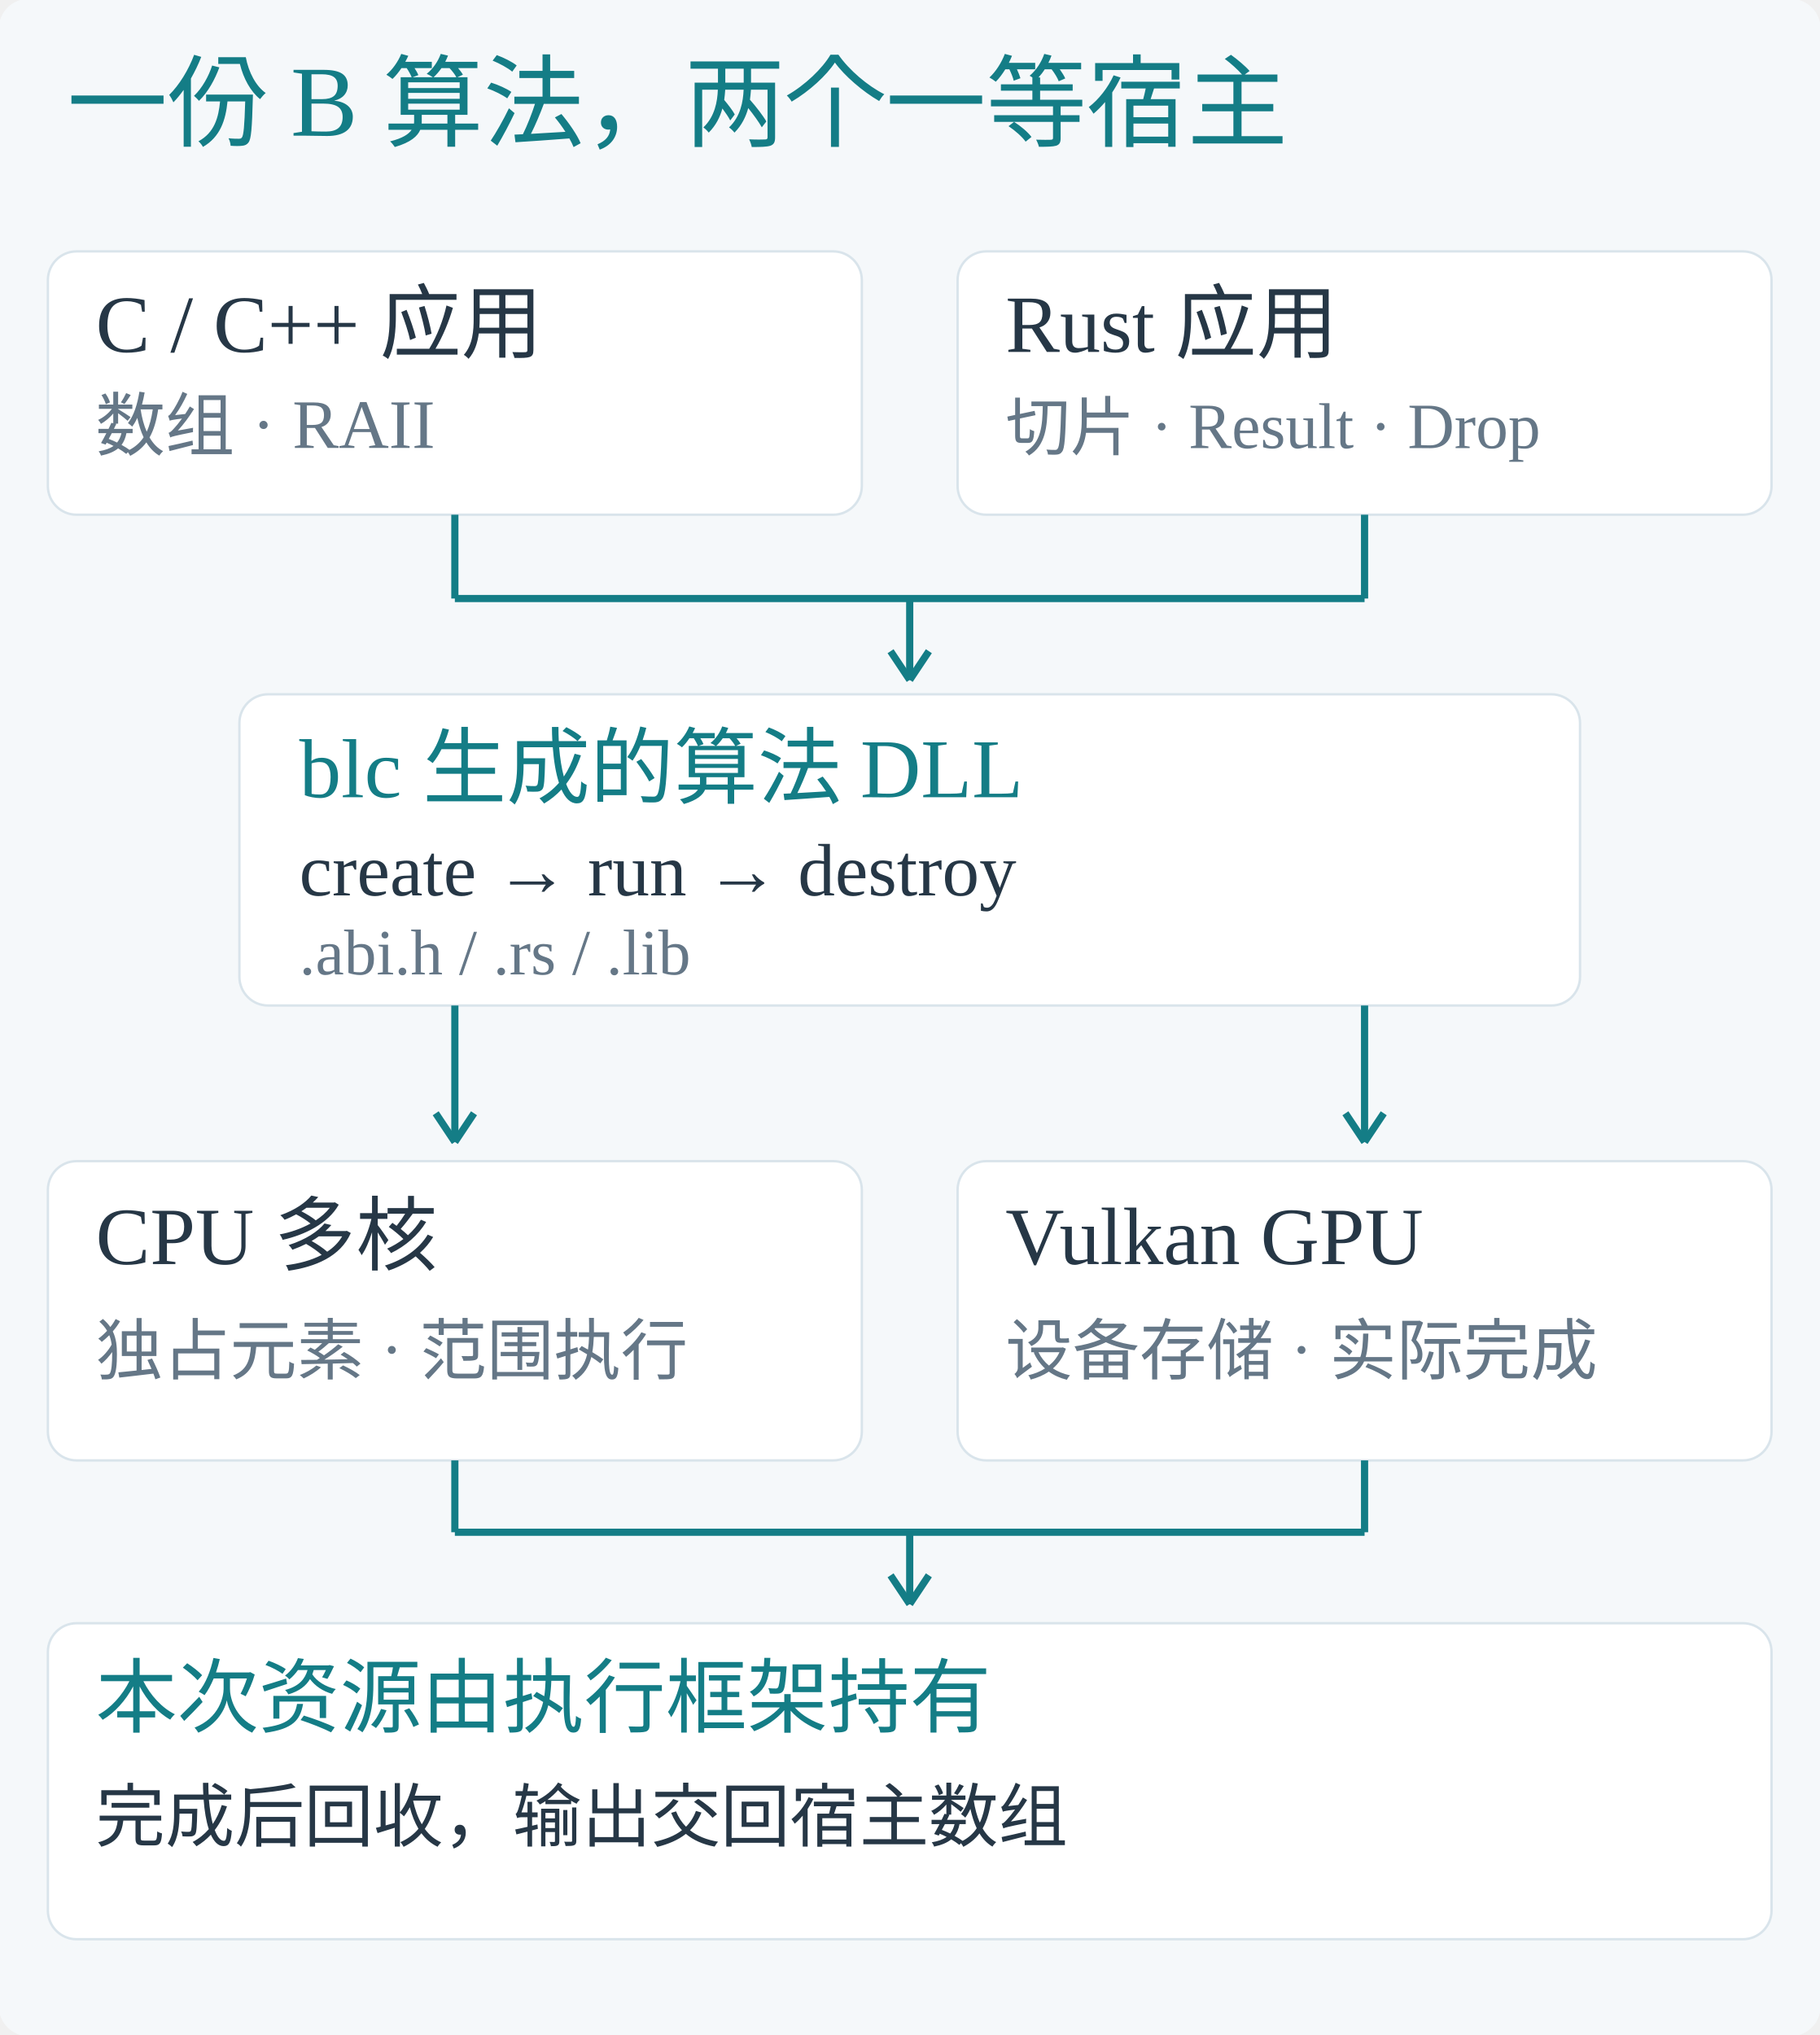
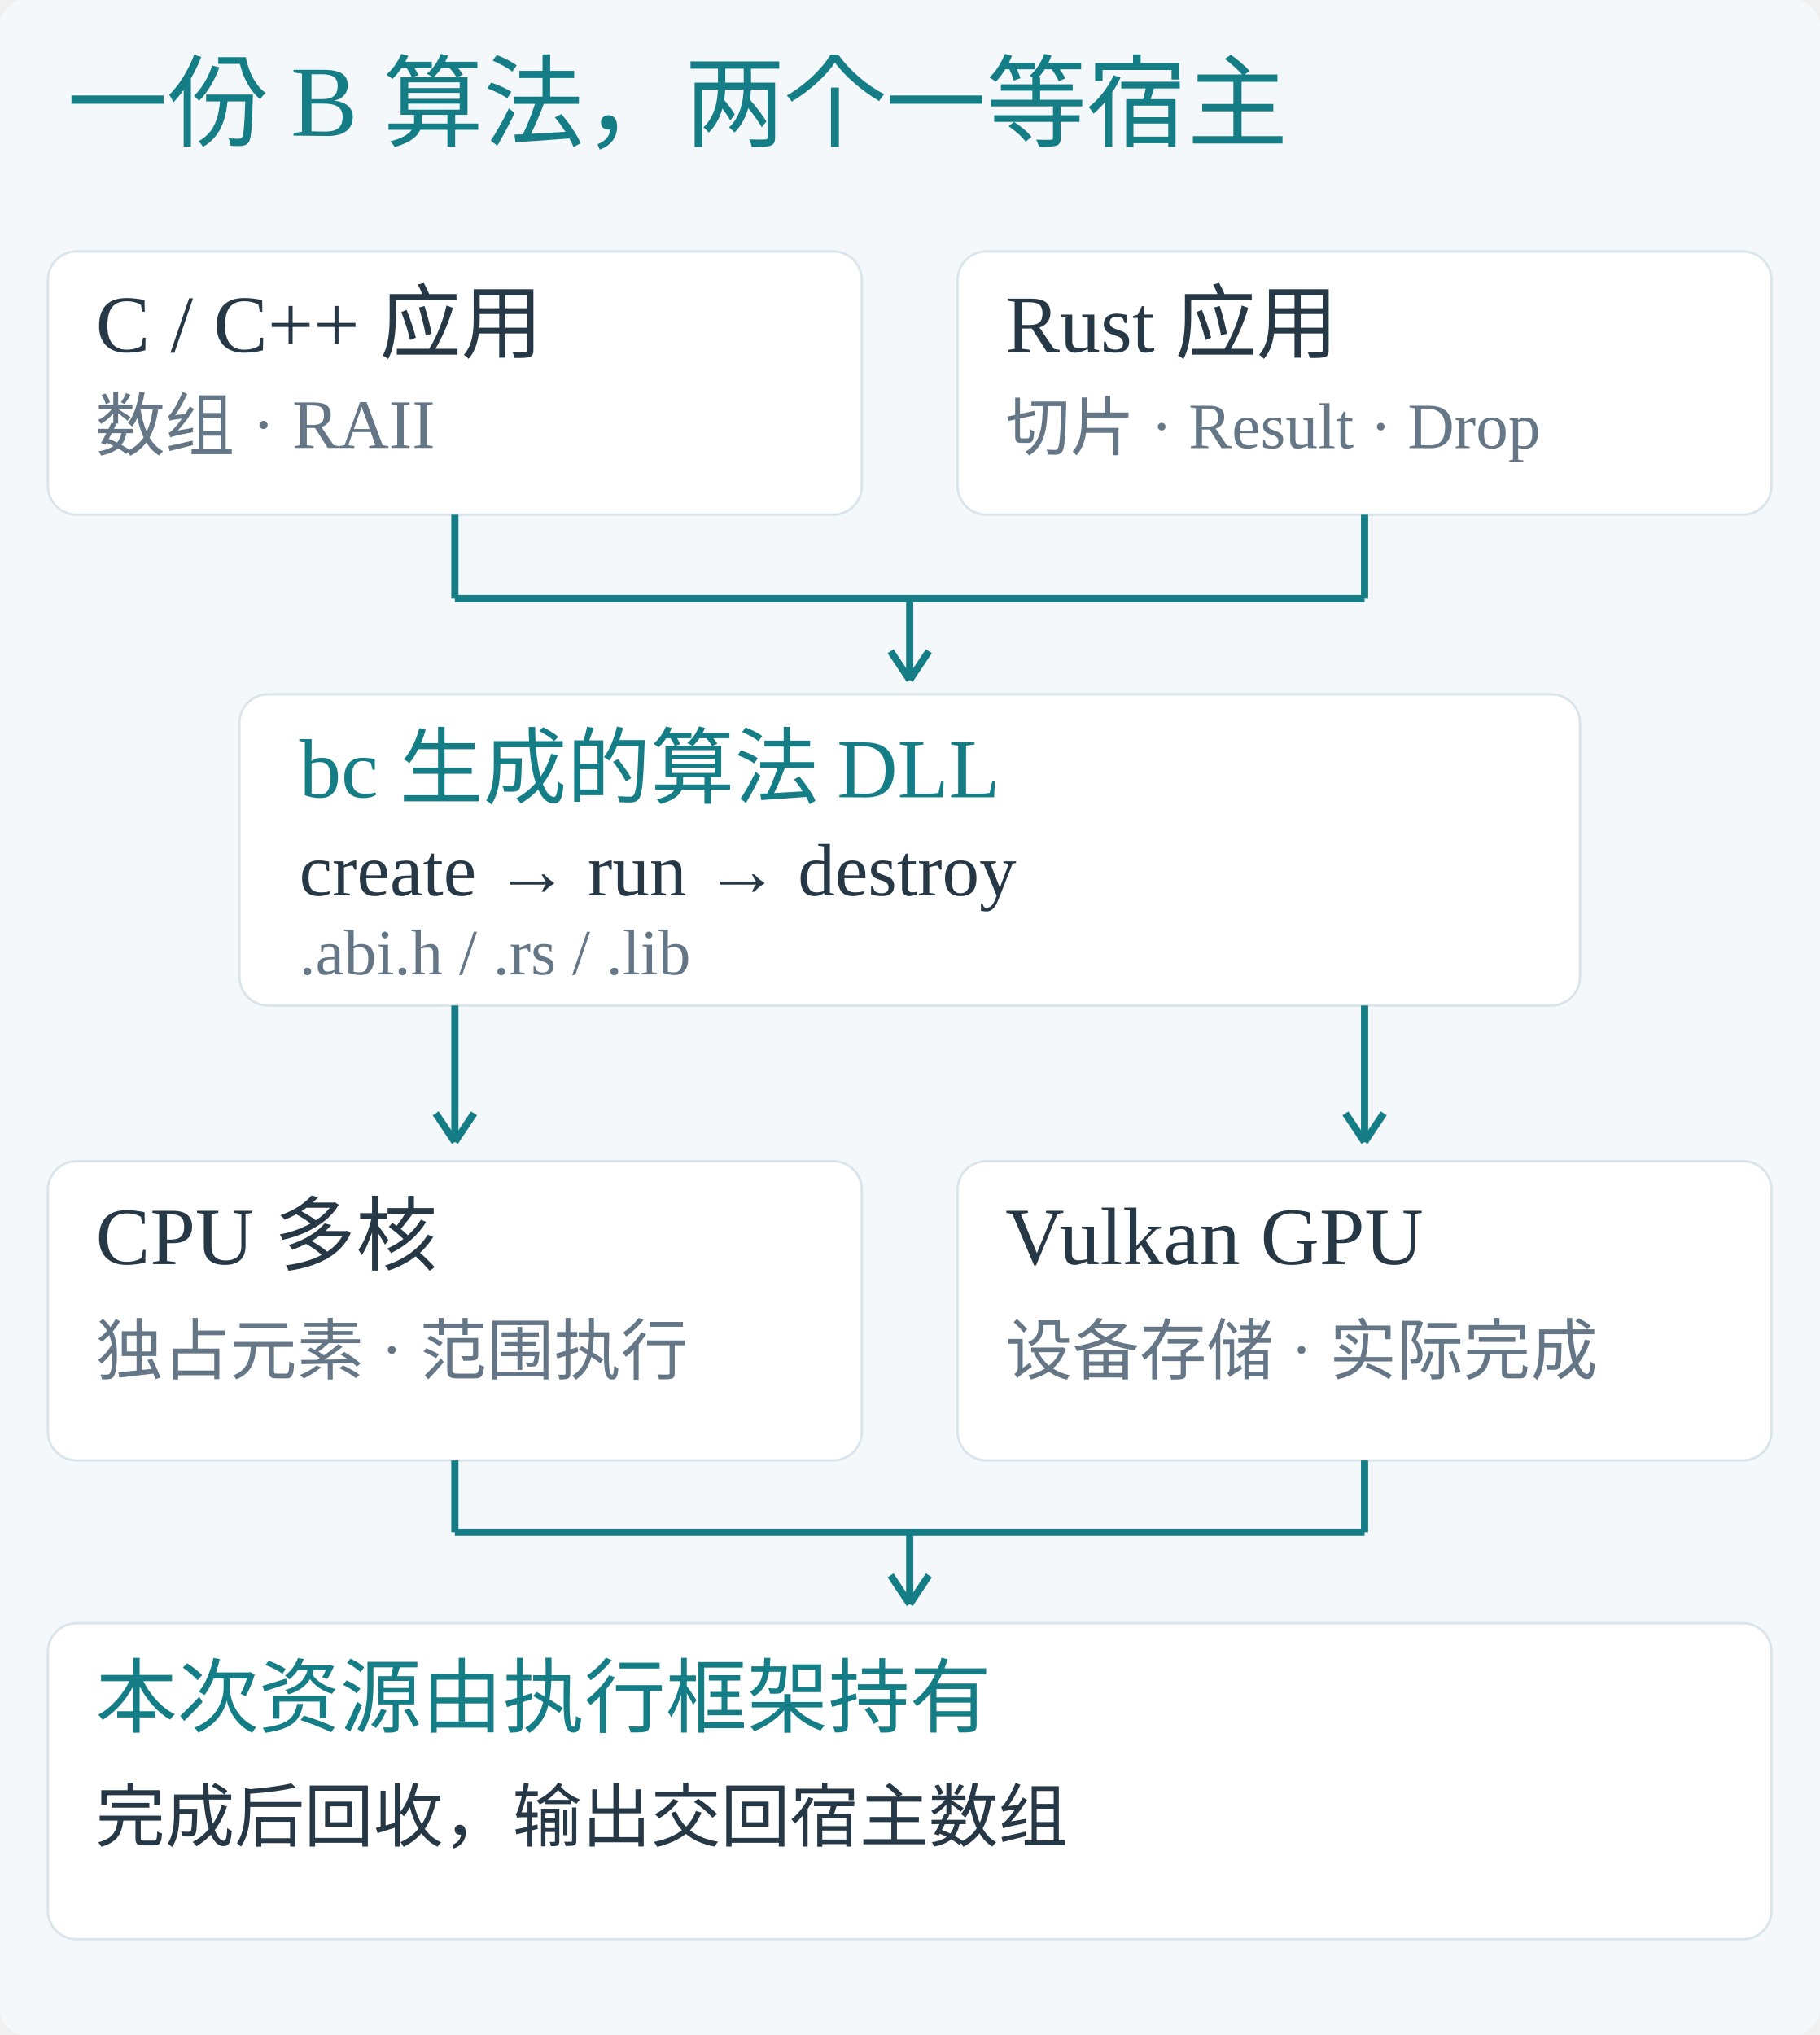
<svg xmlns="http://www.w3.org/2000/svg" width="760" height="850">
  <rect x="0" y="0" width="760" height="850" rx="12" fill="#f5f8fa" stroke="#f5f8fa" />
  <text x="28" y="58" font-size="42" fill="#147d86">一份 B 算法，两个一等宿主</text>
  <rect x="20" y="105" width="340" height="110" rx="12" fill="#ffffff" stroke="#d9e4eb" />
  <text x="40" y="147" font-size="34" fill="#263746">C / C++ 应用</text>
  <text x="40" y="188" font-size="29" fill="#657787">数组 · RAII</text>
  <rect x="400" y="105" width="340" height="110" rx="12" fill="#ffffff" stroke="#d9e4eb" />
  <text x="420" y="147" font-size="34" fill="#263746">Rust 应用</text>
  <text x="420" y="188" font-size="27" fill="#657787">切片 · Result · Drop</text>
  <line x1="190" y1="215" x2="190" y2="250" stroke="#147d86" stroke-width="3" />
  <line x1="570" y1="215" x2="570" y2="250" stroke="#147d86" stroke-width="3" />
  <line x1="190" y1="250" x2="570" y2="250" stroke="#147d86" stroke-width="3" />
  <line x1="380" y1="250" x2="380" y2="284" stroke="#147d86" stroke-width="3" />
  <line x1="372" y1="272" x2="380" y2="284" stroke="#147d86" stroke-width="3" />
  <line x1="388" y1="272" x2="380" y2="284" stroke="#147d86" stroke-width="3" />
  <rect x="100" y="290" width="560" height="130" rx="12" fill="#ffffff" stroke="#d9e4eb" />
-   <text x="125" y="333" font-size="35" fill="#147d86">blc 生成的算法 DLL</text>
+   <text x="125" y="333" font-size="35" fill="#147d86">bc 生成的算法 DLL</text>
  <text x="125" y="374" font-size="31" fill="#263746">create → run → destroy</text>
  <text x="125" y="407" font-size="27" fill="#657787">.abi.h / .rs / .lib</text>
  <line x1="190" y1="420" x2="190" y2="477" stroke="#147d86" stroke-width="3" />
  <line x1="182" y1="465" x2="190" y2="477" stroke="#147d86" stroke-width="3" />
  <line x1="198" y1="465" x2="190" y2="477" stroke="#147d86" stroke-width="3" />
  <line x1="570" y1="420" x2="570" y2="477" stroke="#147d86" stroke-width="3" />
  <line x1="562" y1="465" x2="570" y2="477" stroke="#147d86" stroke-width="3" />
  <line x1="578" y1="465" x2="570" y2="477" stroke="#147d86" stroke-width="3" />
  <rect x="20" y="485" width="340" height="125" rx="12" fill="#ffffff" stroke="#d9e4eb" />
  <text x="40" y="528" font-size="34" fill="#263746">CPU 多核</text>
  <text x="40" y="574" font-size="28" fill="#657787">独占元素 · 范围执行</text>
  <rect x="400" y="485" width="340" height="125" rx="12" fill="#ffffff" stroke="#d9e4eb" />
  <text x="420" y="528" font-size="34" fill="#263746">Vulkan GPU</text>
  <text x="420" y="574" font-size="28" fill="#657787">设备存储 · 实际完成</text>
  <line x1="190" y1="610" x2="190" y2="640" stroke="#147d86" stroke-width="3" />
  <line x1="570" y1="610" x2="570" y2="640" stroke="#147d86" stroke-width="3" />
  <line x1="190" y1="640" x2="570" y2="640" stroke="#147d86" stroke-width="3" />
  <line x1="380" y1="640" x2="380" y2="670" stroke="#147d86" stroke-width="3" />
  <line x1="372" y1="658" x2="380" y2="670" stroke="#147d86" stroke-width="3" />
  <line x1="388" y1="658" x2="380" y2="670" stroke="#147d86" stroke-width="3" />
  <rect x="20" y="678" width="720" height="132" rx="12" fill="#ffffff" stroke="#d9e4eb" />
  <text x="40" y="721" font-size="34" fill="#147d86">本次资源由执行框架持有</text>
  <text x="40" y="769" font-size="29" fill="#263746">完成后回收，输出交回宿主数组</text>
</svg>
